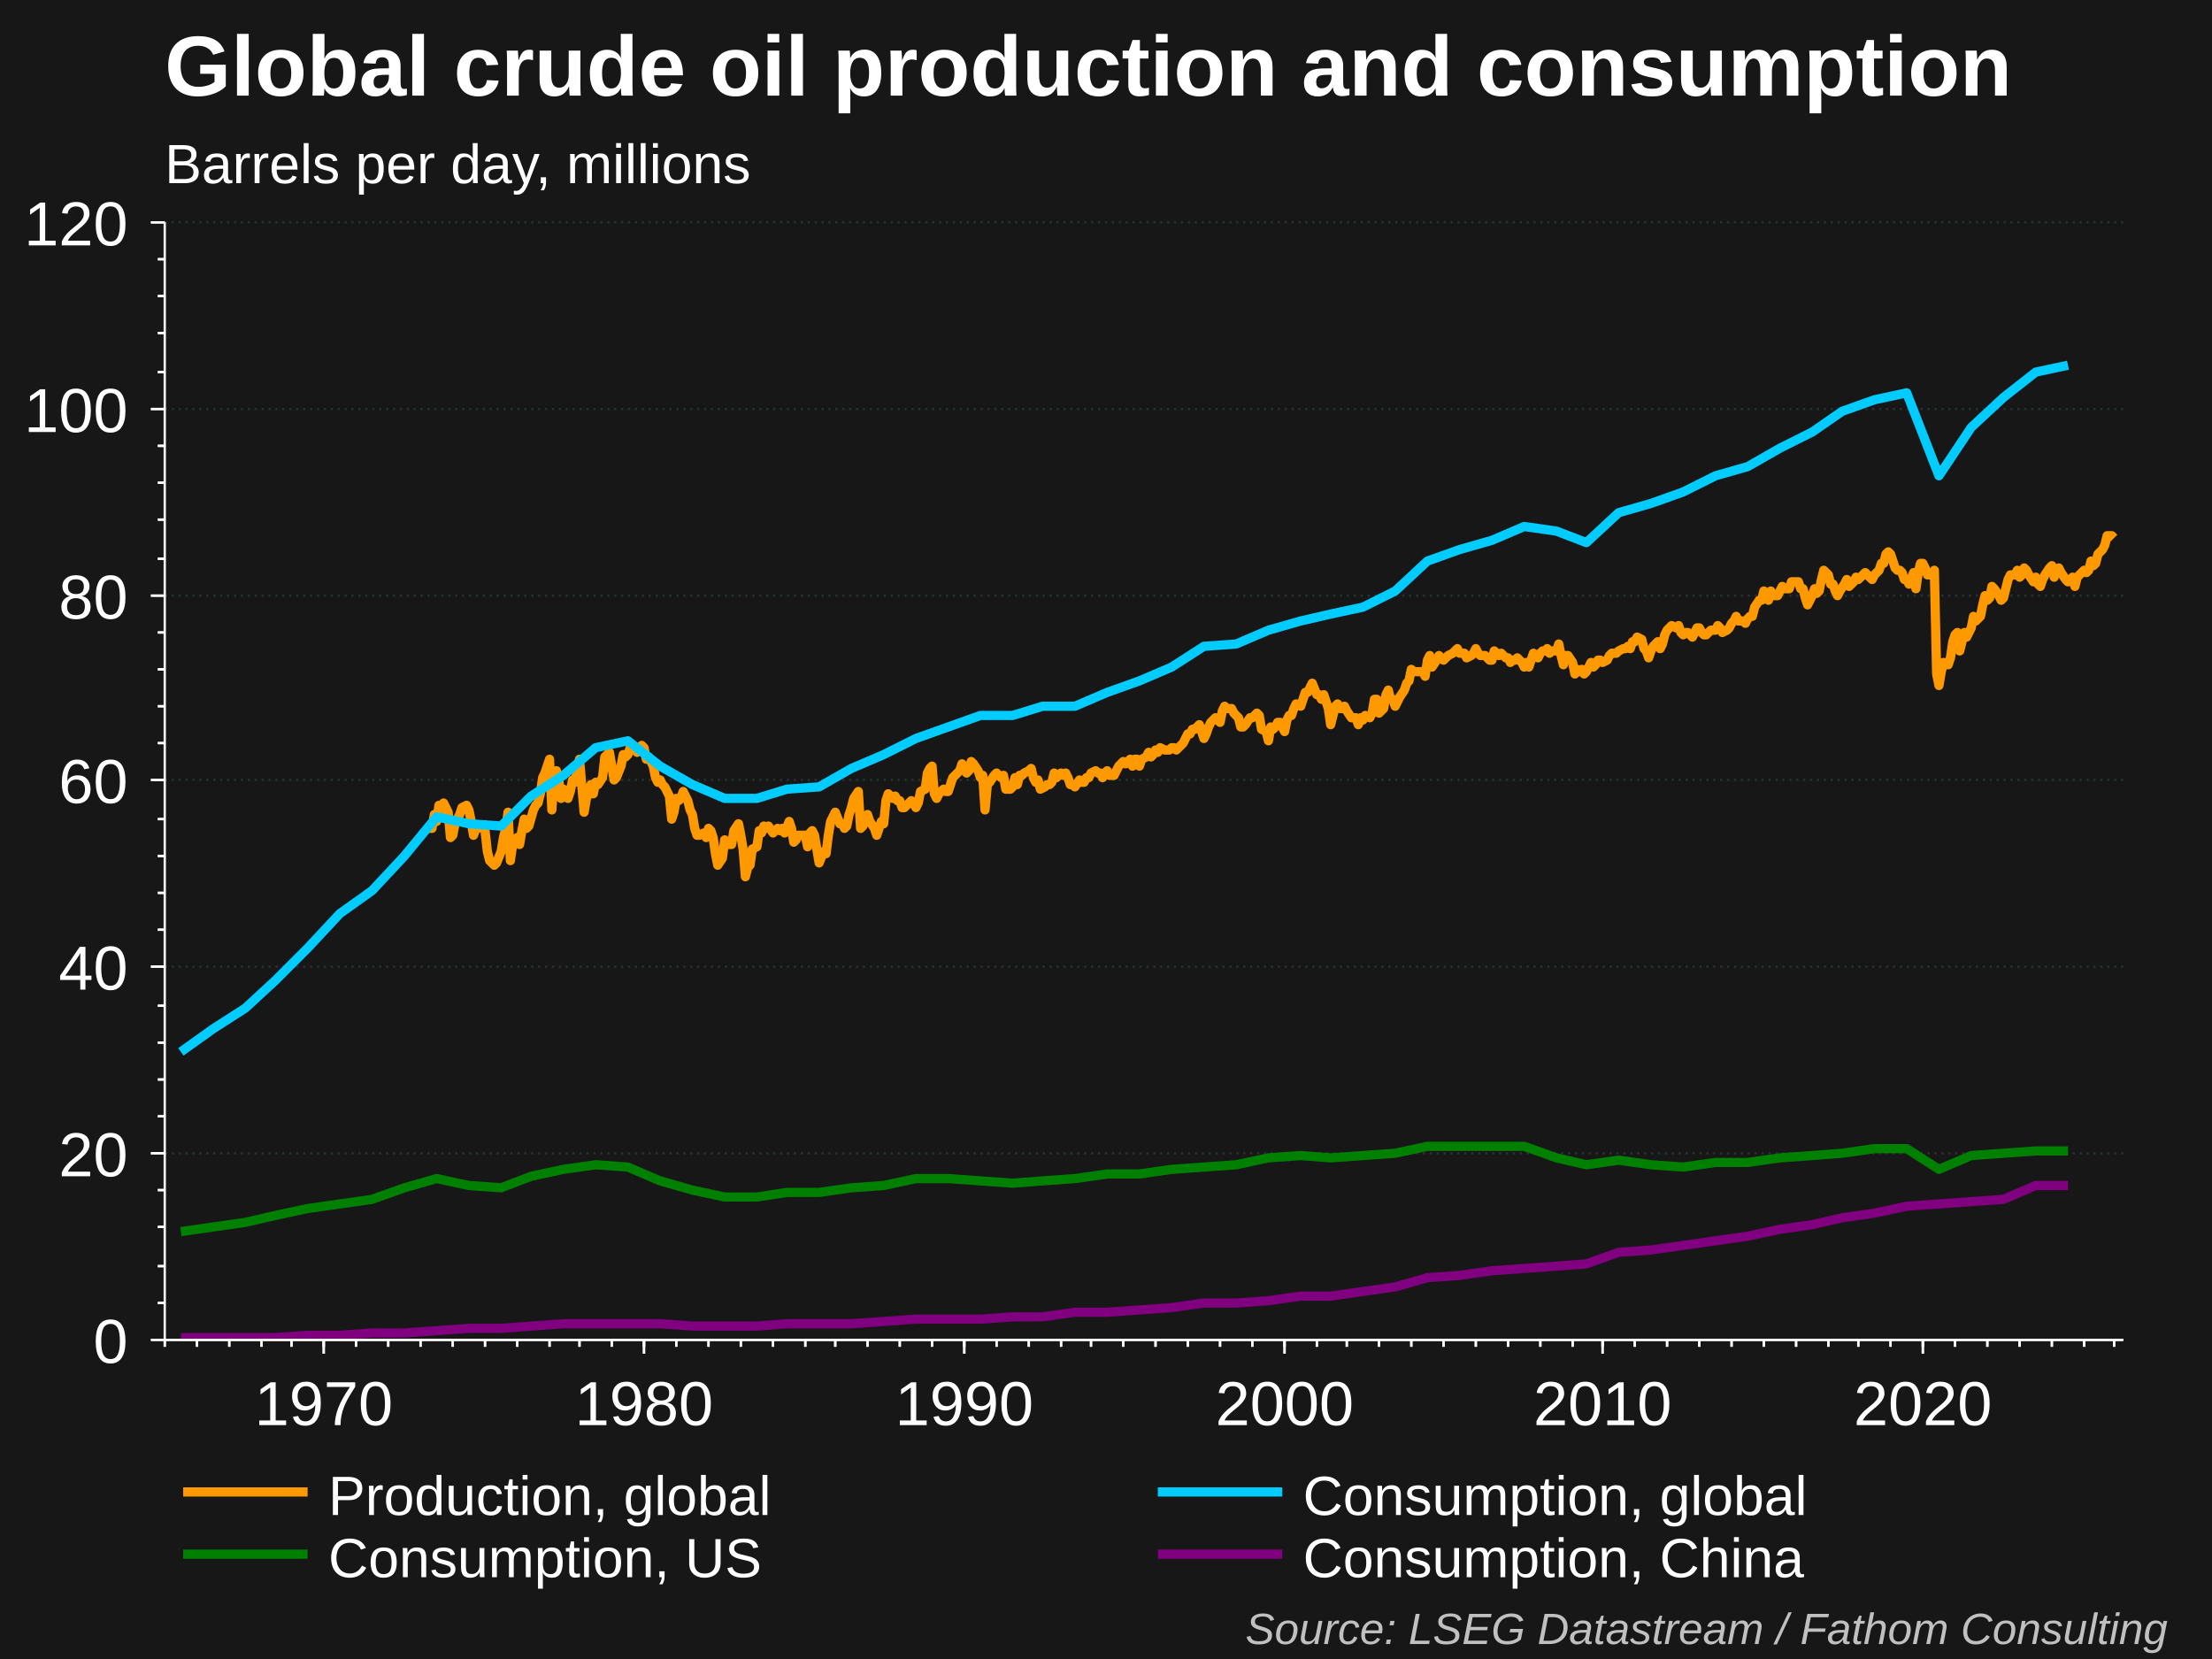
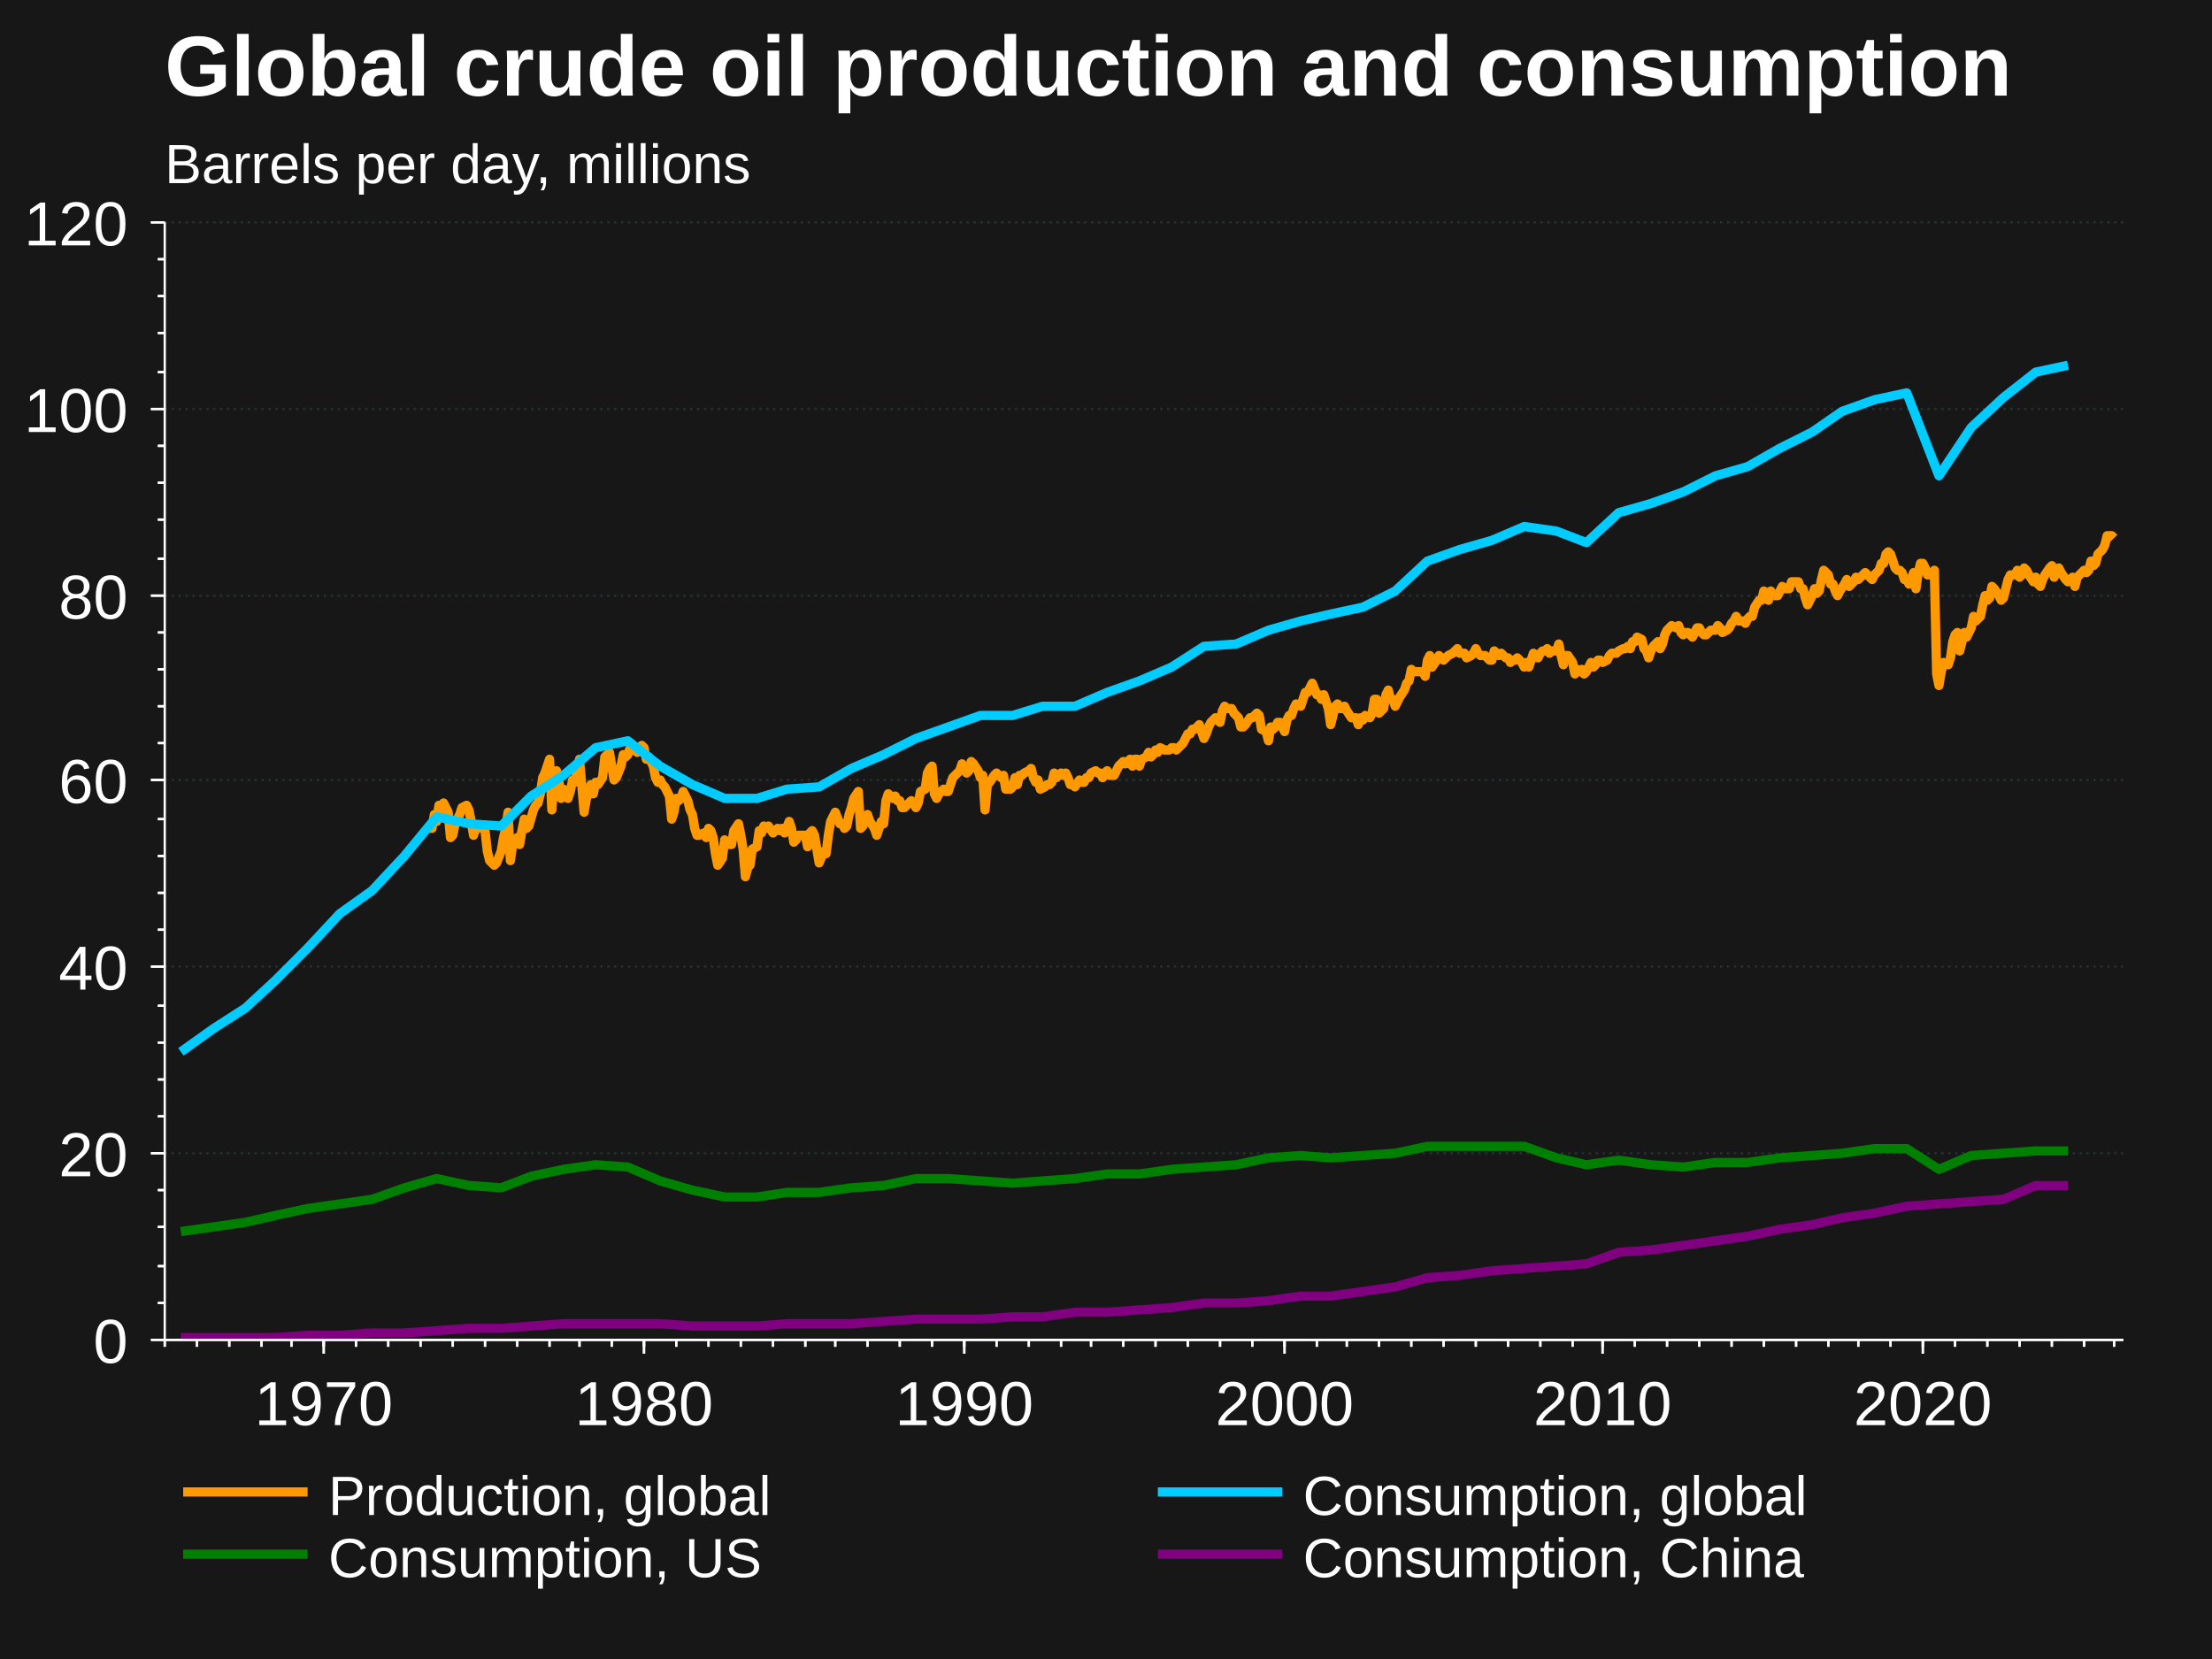
<svg xmlns="http://www.w3.org/2000/svg" xmlns:ns1="ns_custommenu" xml:space="preserve" viewBox="0 0 960 720" preserveAspectRatio="none">
  <g transform="translate(0.5,0.5)">
    <g />
    <g class="s0">
      <rect x="-1" y="-1" width="961" height="721" />
-     </g>
-     <g class="s1">
-       <g class="s2">
-         <text x="540" y="713">Source: LSEG Datastream / Fathom Consulting</text>
-       </g>
    </g>
    <g class="s3">
      <g class="s4">
        <text x="71" y="41">Global crude oil production and consumption</text>
      </g>
      <g class="s5">
        <text x="71" y="79">Barrels per day, millions</text>
      </g>
      <g class="s6">
        <text x="71" y="88" />
      </g>
      <g class="s7">
        <line x1="71" y1="581" x2="921" y2="581" />
        <line x1="71" y1="500" x2="921" y2="500" />
        <line x1="71" y1="419" x2="921" y2="419" />
        <line x1="71" y1="338" x2="921" y2="338" />
        <line x1="71" y1="258" x2="921" y2="258" />
        <line x1="71" y1="177" x2="921" y2="177" />
        <line x1="71" y1="96" x2="921" y2="96" />
      </g>
      <g class="s8">
        <line x1="71" y1="581" x2="921" y2="581" />
      </g>
      <g style="clip-path:url(#c0);">
        <g id="n0">
          <g class="s9">
            <polyline points="184,359 185,359 187,359 188,353 189,356 190,349 191,352 192,348 194,352 195,363 196,362 197,357 198,355 199,353 200,350 202,349 203,351 204,356 205,362 206,359 207,359 209,358 210,360 211,369 212,373 213,374 214,375 215,374 217,369 218,363 219,359 220,352 221,373 222,366 224,363 225,366 226,360 227,355 228,359 229,358 231,351 232,349 233,348 234,344 235,337 236,335 238,329 239,351 240,336 241,334 242,338 243,346 244,342 246,346 247,343 248,338 249,339 250,334 251,329 253,352 254,346 255,344 256,340 257,344 258,339 259,340 261,337 262,328 263,327 264,326 265,332 266,338 267,337 269,332 270,327 271,328 272,327 273,324 275,325 276,326 277,324 278,323 279,324 280,329 281,328 283,332 284,337 285,339 286,338 287,340 288,341 290,345 291,355 292,352 293,346 294,347 295,346 296,343 298,347 299,351 300,353 301,359 302,362 303,362 305,361 306,363 307,359 308,360 309,363 310,370 311,375 313,372 314,364 315,366 316,366 317,366 318,360 320,357 321,362 322,368 323,380 324,376 325,375 326,368 328,367 329,360 330,361 331,358 332,359 333,358 335,361 336,360 337,359 338,360 339,359 340,361 342,356 343,359 344,365 345,364 346,362 347,362 349,362 350,367 351,361 352,360 353,362 354,368 355,374 357,369 358,370 359,362 360,356 361,354 362,352 364,357 365,357 366,359 367,358 368,353 369,350 370,346 372,343 373,359 374,358 375,354 376,353 377,356 379,359 380,362 381,359 382,356 383,357 384,347 385,344 387,346 388,345 389,347 390,347 391,350 392,350 394,348 395,347 396,348 397,350 398,348 399,343 401,342 402,335 403,333 404,332 405,344 406,346 407,344 409,342 410,343 411,343 412,340 413,337 414,336 416,334 417,331 418,333 419,335 420,334 421,330 422,331 424,334 425,337 426,336 427,351 428,340 429,339 431,336 432,335 433,336 434,337 435,336 436,342 438,342 439,341 440,337 441,340 442,336 443,336 444,335 446,334 447,333 448,337 449,339 450,338 451,342 453,341 454,340 455,340 456,339 457,335 458,337 460,335 461,336 462,335 463,337 464,340 465,340 466,341 468,338 469,339 470,339 471,337 472,337 473,335 475,334 476,335 477,335 478,337 479,335 480,334 481,336 483,336 484,334 485,332 486,331 487,330 488,331 490,329 491,332 492,329 493,329 494,332 495,329 497,328 498,326 499,328 500,327 501,325 502,326 503,324 505,325 506,325 507,325 508,324 509,324 510,325 512,323 513,322 514,320 515,318 516,318 517,316 518,316 520,314 521,317 522,320 523,318 524,315 525,313 527,311 528,312 529,313 530,308 531,306 532,307 534,307 535,309 536,310 537,311 538,315 539,315 540,314 542,311 543,311 544,310 545,309 546,310 547,316 549,317 550,321 551,315 552,316 553,315 554,313 555,313 557,317 558,312 559,310 560,310 561,307 562,305 564,306 565,303 566,300 567,300 568,298 569,296 571,301 572,301 573,303 574,301 575,304 576,307 577,314 579,306 580,305 581,307 582,307 583,306 584,308 586,311 587,311 588,311 589,314 590,311 591,312 592,310 594,311 595,309 596,303 597,303 598,309 600,307 601,301 602,299 603,303 604,303 605,306 606,304 607,302 609,299 610,296 611,295 612,290 613,291 614,291 616,291 617,291 618,293 619,286 620,284 621,289 623,286 624,284 625,285 626,286 627,285 628,284 630,283 631,282 632,281 633,283 634,283 635,283 636,285 638,284 639,283 640,281 641,283 642,284 643,284 644,284 646,286 647,286 648,282 649,283 650,284 651,283 653,285 654,285 655,287 656,286 657,286 658,285 660,287 661,289 662,287 663,289 664,286 665,283 667,285 668,283 669,282 670,282 671,281 672,283 673,282 675,282 676,279 677,284 678,288 679,284 680,284 682,287 683,292 684,290 685,291 686,290 687,292 688,291 690,287 691,289 692,288 693,286 694,286 695,287 697,286 698,284 699,283 700,283 701,283 702,282 704,281 705,281 706,280 707,281 708,278 709,278 710,276 712,277 713,281 714,282 715,285 716,282 717,280 719,278 720,281 721,279 722,275 723,273 724,272 725,271 727,272 728,271 729,274 730,275 731,274 732,274 734,276 735,274 736,272 737,272 738,274 739,275 740,275 742,273 743,273 744,273 745,271 746,272 747,274 749,273 750,272 751,270 752,269 753,267 754,269 756,269 757,270 758,268 759,267 760,267 761,263 763,260 764,260 765,256 766,259 767,260 768,256 769,258 771,258 772,256 773,254 774,255 775,255 776,255 777,252 779,252 780,252 781,255 782,255 783,259 784,262 786,258 787,255 788,257 789,256 790,251 791,247 793,249 794,253 795,253 796,256 797,258 798,256 800,253 801,251 802,254 803,253 804,252 805,250 806,251 808,249 809,248 810,249 811,250 812,251 813,249 815,247 816,244 817,244 818,240 819,239 820,240 822,246 823,247 824,247 825,248 826,251 827,251 828,253 830,248 831,255 832,248 833,244 834,244 835,246 836,249 838,249 839,247 840,292 841,297 842,291 843,287 845,288 846,285 847,278 848,275 849,274 850,282 852,274 853,276 854,274 855,272 856,267 857,269 859,267 860,262 861,258 862,260 863,259 864,254 865,255 867,258 868,260 869,259 870,255 871,251 872,249 874,249 875,247 876,250 877,249 878,246 879,247 880,249 882,252 883,250 884,253 885,254 886,251 887,249 889,246 890,245 891,250 892,247 893,246 894,248 896,251 897,252 898,251 899,250 900,254 901,250 902,249 904,247 905,248 906,247 907,243 908,245 909,244 910,240 912,238 913,236 914,232 915,232 916,232 917,233" />
          </g>
          <g class="s10" />
        </g>
        <g id="n1">
          <g class="s11">
            <polyline points="78,456 92,446 106,437 119,425 133,411 147,396 161,386 175,371 189,354 203,357 217,358 230,345 244,336 258,324 272,321 286,332 300,340 314,346 328,346 341,342 355,341 369,333 383,327 397,320 411,315 425,310 439,310 452,306 466,306 480,300 494,295 508,289 522,280 536,279 550,273 564,269 577,266 591,263 605,256 619,243 633,238 647,234 661,228 675,230 688,235 702,222 716,218 730,213 744,206 758,202 772,194 786,187 799,178 813,173 827,170 841,206 855,185 869,172 883,161 897,158" />
          </g>
          <g class="s12" />
        </g>
        <g id="n2">
          <g class="s13">
            <polyline points="78,534 92,532 106,530 119,527 133,524 147,522 161,520 175,515 189,511 203,514 217,515 230,510 244,507 258,505 272,506 286,512 300,516 314,519 328,519 341,517 355,517 369,515 383,514 397,511 411,511 425,512 439,513 452,512 466,511 480,509 494,509 508,507 522,506 536,505 550,502 564,501 577,502 591,501 605,500 619,497 633,497 647,497 661,497 675,502 688,505 702,503 716,505 730,506 744,504 758,504 772,502 786,501 799,500 813,498 827,498 841,507 855,501 869,500 883,499 897,499" />
          </g>
          <g class="s14" />
        </g>
        <g id="n3">
          <g class="s15">
            <polyline points="78,580 92,580 106,580 119,580 133,579 147,579 161,578 175,578 189,577 203,576 217,576 230,575 244,574 258,574 272,574 286,574 300,575 314,575 328,575 341,574 355,574 369,574 383,573 397,572 411,572 425,572 439,571 452,571 466,569 480,569 494,568 508,567 522,565 536,565 550,564 564,562 577,562 591,560 605,558 619,554 633,553 647,551 661,550 675,549 688,548 702,543 716,542 730,540 744,538 758,536 772,533 786,531 799,528 813,526 827,523 841,522 855,521 869,520 883,514 897,514" />
          </g>
          <g class="s16" />
        </g>
      </g>
      <g class="s17">
        <g class="s18">
          <line x1="71" y1="581" x2="921" y2="581" />
          <line x1="140" y1="581" x2="140" y2="587" />
          <line x1="140" y1="581" x2="140" y2="587" />
          <line x1="279" y1="581" x2="279" y2="587" />
          <line x1="279" y1="581" x2="279" y2="587" />
          <line x1="418" y1="581" x2="418" y2="587" />
          <line x1="418" y1="581" x2="418" y2="587" />
          <line x1="557" y1="581" x2="557" y2="587" />
          <line x1="557" y1="581" x2="557" y2="587" />
          <line x1="695" y1="581" x2="695" y2="587" />
          <line x1="695" y1="581" x2="695" y2="587" />
          <line x1="834" y1="581" x2="834" y2="587" />
          <line x1="834" y1="581" x2="834" y2="587" />
          <line x1="71" y1="581" x2="71" y2="584" />
          <line x1="71" y1="581" x2="71" y2="584" />
          <line x1="85" y1="581" x2="85" y2="584" />
          <line x1="85" y1="581" x2="85" y2="584" />
          <line x1="99" y1="581" x2="99" y2="584" />
          <line x1="99" y1="581" x2="99" y2="584" />
          <line x1="113" y1="581" x2="113" y2="584" />
          <line x1="113" y1="581" x2="113" y2="584" />
          <line x1="126" y1="581" x2="126" y2="584" />
          <line x1="126" y1="581" x2="126" y2="584" />
          <line x1="140" y1="581" x2="140" y2="584" />
          <line x1="140" y1="581" x2="140" y2="584" />
          <line x1="154" y1="581" x2="154" y2="584" />
          <line x1="154" y1="581" x2="154" y2="584" />
          <line x1="168" y1="581" x2="168" y2="584" />
          <line x1="168" y1="581" x2="168" y2="584" />
          <line x1="182" y1="581" x2="182" y2="584" />
          <line x1="182" y1="581" x2="182" y2="584" />
          <line x1="196" y1="581" x2="196" y2="584" />
          <line x1="196" y1="581" x2="196" y2="584" />
          <line x1="210" y1="581" x2="210" y2="584" />
          <line x1="210" y1="581" x2="210" y2="584" />
          <line x1="224" y1="581" x2="224" y2="584" />
          <line x1="224" y1="581" x2="224" y2="584" />
          <line x1="238" y1="581" x2="238" y2="584" />
          <line x1="238" y1="581" x2="238" y2="584" />
          <line x1="251" y1="581" x2="251" y2="584" />
          <line x1="251" y1="581" x2="251" y2="584" />
          <line x1="265" y1="581" x2="265" y2="584" />
          <line x1="265" y1="581" x2="265" y2="584" />
          <line x1="279" y1="581" x2="279" y2="584" />
          <line x1="279" y1="581" x2="279" y2="584" />
          <line x1="293" y1="581" x2="293" y2="584" />
          <line x1="293" y1="581" x2="293" y2="584" />
          <line x1="307" y1="581" x2="307" y2="584" />
          <line x1="307" y1="581" x2="307" y2="584" />
          <line x1="321" y1="581" x2="321" y2="584" />
          <line x1="321" y1="581" x2="321" y2="584" />
          <line x1="335" y1="581" x2="335" y2="584" />
          <line x1="335" y1="581" x2="335" y2="584" />
          <line x1="349" y1="581" x2="349" y2="584" />
          <line x1="349" y1="581" x2="349" y2="584" />
          <line x1="362" y1="581" x2="362" y2="584" />
          <line x1="362" y1="581" x2="362" y2="584" />
          <line x1="376" y1="581" x2="376" y2="584" />
          <line x1="376" y1="581" x2="376" y2="584" />
          <line x1="390" y1="581" x2="390" y2="584" />
          <line x1="390" y1="581" x2="390" y2="584" />
          <line x1="404" y1="581" x2="404" y2="584" />
          <line x1="404" y1="581" x2="404" y2="584" />
          <line x1="418" y1="581" x2="418" y2="584" />
          <line x1="418" y1="581" x2="418" y2="584" />
          <line x1="432" y1="581" x2="432" y2="584" />
          <line x1="432" y1="581" x2="432" y2="584" />
          <line x1="446" y1="581" x2="446" y2="584" />
          <line x1="446" y1="581" x2="446" y2="584" />
          <line x1="460" y1="581" x2="460" y2="584" />
          <line x1="460" y1="581" x2="460" y2="584" />
          <line x1="473" y1="581" x2="473" y2="584" />
          <line x1="473" y1="581" x2="473" y2="584" />
          <line x1="487" y1="581" x2="487" y2="584" />
          <line x1="487" y1="581" x2="487" y2="584" />
          <line x1="501" y1="581" x2="501" y2="584" />
          <line x1="501" y1="581" x2="501" y2="584" />
          <line x1="515" y1="581" x2="515" y2="584" />
          <line x1="515" y1="581" x2="515" y2="584" />
          <line x1="529" y1="581" x2="529" y2="584" />
          <line x1="529" y1="581" x2="529" y2="584" />
          <line x1="543" y1="581" x2="543" y2="584" />
          <line x1="543" y1="581" x2="543" y2="584" />
          <line x1="557" y1="581" x2="557" y2="584" />
          <line x1="557" y1="581" x2="557" y2="584" />
          <line x1="571" y1="581" x2="571" y2="584" />
          <line x1="571" y1="581" x2="571" y2="584" />
          <line x1="584" y1="581" x2="584" y2="584" />
          <line x1="584" y1="581" x2="584" y2="584" />
          <line x1="598" y1="581" x2="598" y2="584" />
          <line x1="598" y1="581" x2="598" y2="584" />
          <line x1="612" y1="581" x2="612" y2="584" />
          <line x1="612" y1="581" x2="612" y2="584" />
          <line x1="626" y1="581" x2="626" y2="584" />
          <line x1="626" y1="581" x2="626" y2="584" />
          <line x1="640" y1="581" x2="640" y2="584" />
          <line x1="640" y1="581" x2="640" y2="584" />
          <line x1="654" y1="581" x2="654" y2="584" />
          <line x1="654" y1="581" x2="654" y2="584" />
          <line x1="668" y1="581" x2="668" y2="584" />
          <line x1="668" y1="581" x2="668" y2="584" />
          <line x1="682" y1="581" x2="682" y2="584" />
          <line x1="682" y1="581" x2="682" y2="584" />
          <line x1="695" y1="581" x2="695" y2="584" />
          <line x1="695" y1="581" x2="695" y2="584" />
          <line x1="709" y1="581" x2="709" y2="584" />
          <line x1="709" y1="581" x2="709" y2="584" />
          <line x1="723" y1="581" x2="723" y2="584" />
          <line x1="723" y1="581" x2="723" y2="584" />
          <line x1="737" y1="581" x2="737" y2="584" />
          <line x1="737" y1="581" x2="737" y2="584" />
          <line x1="751" y1="581" x2="751" y2="584" />
          <line x1="751" y1="581" x2="751" y2="584" />
          <line x1="765" y1="581" x2="765" y2="584" />
          <line x1="765" y1="581" x2="765" y2="584" />
          <line x1="779" y1="581" x2="779" y2="584" />
          <line x1="779" y1="581" x2="779" y2="584" />
          <line x1="793" y1="581" x2="793" y2="584" />
          <line x1="793" y1="581" x2="793" y2="584" />
          <line x1="806" y1="581" x2="806" y2="584" />
          <line x1="806" y1="581" x2="806" y2="584" />
          <line x1="820" y1="581" x2="820" y2="584" />
          <line x1="820" y1="581" x2="820" y2="584" />
          <line x1="834" y1="581" x2="834" y2="584" />
          <line x1="834" y1="581" x2="834" y2="584" />
          <line x1="848" y1="581" x2="848" y2="584" />
          <line x1="848" y1="581" x2="848" y2="584" />
          <line x1="862" y1="581" x2="862" y2="584" />
          <line x1="862" y1="581" x2="862" y2="584" />
          <line x1="876" y1="581" x2="876" y2="584" />
          <line x1="876" y1="581" x2="876" y2="584" />
          <line x1="890" y1="581" x2="890" y2="584" />
          <line x1="890" y1="581" x2="890" y2="584" />
          <line x1="904" y1="581" x2="904" y2="584" />
          <line x1="904" y1="581" x2="904" y2="584" />
          <line x1="917" y1="581" x2="917" y2="584" />
          <line x1="917" y1="581" x2="917" y2="584" />
          <g class="s19">
            <g class="s20">
              <text x="140" y="618">1970</text>
              <text x="279" y="618">1980</text>
              <text x="418" y="618">1990</text>
              <text x="557" y="618">2000</text>
              <text x="695" y="618">2010</text>
              <text x="834" y="618">2020</text>
            </g>
          </g>
          <g class="s19">
            <g class="s20" />
          </g>
        </g>
        <g class="s21" />
        <g class="s22">
          <line x1="71" y1="581" x2="71" y2="96" />
          <line x1="71" y1="581" x2="65" y2="581" />
          <line x1="71" y1="581" x2="65" y2="581" />
          <line x1="71" y1="500" x2="65" y2="500" />
          <line x1="71" y1="500" x2="65" y2="500" />
          <line x1="71" y1="419" x2="65" y2="419" />
          <line x1="71" y1="419" x2="65" y2="419" />
          <line x1="71" y1="338" x2="65" y2="338" />
          <line x1="71" y1="338" x2="65" y2="338" />
          <line x1="71" y1="258" x2="65" y2="258" />
          <line x1="71" y1="258" x2="65" y2="258" />
          <line x1="71" y1="177" x2="65" y2="177" />
          <line x1="71" y1="177" x2="65" y2="177" />
          <line x1="71" y1="96" x2="65" y2="96" />
          <line x1="71" y1="96" x2="65" y2="96" />
          <line x1="71" y1="565" x2="68" y2="565" />
          <line x1="71" y1="565" x2="68" y2="565" />
          <line x1="71" y1="549" x2="68" y2="549" />
          <line x1="71" y1="549" x2="68" y2="549" />
          <line x1="71" y1="532" x2="68" y2="532" />
          <line x1="71" y1="532" x2="68" y2="532" />
          <line x1="71" y1="516" x2="68" y2="516" />
          <line x1="71" y1="516" x2="68" y2="516" />
          <line x1="71" y1="484" x2="68" y2="484" />
          <line x1="71" y1="484" x2="68" y2="484" />
          <line x1="71" y1="468" x2="68" y2="468" />
          <line x1="71" y1="468" x2="68" y2="468" />
          <line x1="71" y1="452" x2="68" y2="452" />
          <line x1="71" y1="452" x2="68" y2="452" />
          <line x1="71" y1="436" x2="68" y2="436" />
          <line x1="71" y1="436" x2="68" y2="436" />
          <line x1="71" y1="403" x2="68" y2="403" />
          <line x1="71" y1="403" x2="68" y2="403" />
          <line x1="71" y1="387" x2="68" y2="387" />
          <line x1="71" y1="387" x2="68" y2="387" />
          <line x1="71" y1="371" x2="68" y2="371" />
          <line x1="71" y1="371" x2="68" y2="371" />
          <line x1="71" y1="355" x2="68" y2="355" />
          <line x1="71" y1="355" x2="68" y2="355" />
          <line x1="71" y1="322" x2="68" y2="322" />
          <line x1="71" y1="322" x2="68" y2="322" />
          <line x1="71" y1="306" x2="68" y2="306" />
          <line x1="71" y1="306" x2="68" y2="306" />
          <line x1="71" y1="290" x2="68" y2="290" />
          <line x1="71" y1="290" x2="68" y2="290" />
          <line x1="71" y1="274" x2="68" y2="274" />
          <line x1="71" y1="274" x2="68" y2="274" />
          <line x1="71" y1="242" x2="68" y2="242" />
          <line x1="71" y1="242" x2="68" y2="242" />
          <line x1="71" y1="225" x2="68" y2="225" />
          <line x1="71" y1="225" x2="68" y2="225" />
          <line x1="71" y1="209" x2="68" y2="209" />
          <line x1="71" y1="209" x2="68" y2="209" />
          <line x1="71" y1="193" x2="68" y2="193" />
          <line x1="71" y1="193" x2="68" y2="193" />
          <line x1="71" y1="161" x2="68" y2="161" />
          <line x1="71" y1="161" x2="68" y2="161" />
          <line x1="71" y1="144" x2="68" y2="144" />
          <line x1="71" y1="144" x2="68" y2="144" />
          <line x1="71" y1="128" x2="68" y2="128" />
          <line x1="71" y1="128" x2="68" y2="128" />
          <line x1="71" y1="112" x2="68" y2="112" />
          <line x1="71" y1="112" x2="68" y2="112" />
          <g class="s23">
            <g class="s24">
              <text x="55" y="591" transform="rotate(360 55,581)">0</text>
              <text x="55" y="510" transform="rotate(360 55,500)">20</text>
              <text x="55" y="429" transform="rotate(360 55,419)">40</text>
              <text x="55" y="348" transform="rotate(360 55,338)">60</text>
              <text x="55" y="268" transform="rotate(360 55,258)">80</text>
              <text x="55" y="187" transform="rotate(360 55,177)">100</text>
              <text x="55" y="106" transform="rotate(360 55,96)">120</text>
            </g>
          </g>
          <g class="s23">
            <g class="s24" />
          </g>
        </g>
      </g>
    </g>
    <g class="s25">
      <g>
        <rect x="71" y="581" width="850" height="49" />
      </g>
    </g>
    <g class="s26">
      <g class="s27">
        <rect x="74" y="633" width="749" height="60" />
      </g>
      <g class="s9">
        <polyline points="79,647 133,647" />
      </g>
      <g class="s10" />
      <g class="s28">
        <text x="142" y="657">Production, global</text>
      </g>
      <g class="s11">
        <polyline points="502,647 556,647" />
      </g>
      <g class="s12" />
      <g class="s29">
        <text x="565" y="657">Consumption, global</text>
      </g>
      <g class="s13">
        <polyline points="79,674 133,674" />
      </g>
      <g class="s14" />
      <g class="s30">
        <text x="142" y="684">Consumption, US</text>
      </g>
      <g class="s15">
        <polyline points="502,674 556,674" />
      </g>
      <g class="s16" />
      <g class="s31">
        <text x="565" y="684">Consumption, China</text>
      </g>
    </g>
    <g />
  </g>
  <defs>
    <clipPath id="c0">
      <rect x="71" y="96" width="850" height="485" />
    </clipPath>
    <ns1:menu id="CustomMenu">
      <ns1:item action="CopySVG">&amp;Copy SVG</ns1:item>
      <ns1:item action="SaveAs">&amp;Save SVG As...</ns1:item>
      <ns1:item action="ViewSource">View Sourc&amp;e...</ns1:item>
      <ns1:item action="About">About SVG Viewer...</ns1:item>
    </ns1:menu>
  </defs>
  <style type="text/css">
  
   svg { font-family:Tahoma; stroke:black; shape-rendering:auto; width:100%; height:100%;}
   line, polyline { fill:none; stroke-linejoin:round; }
   text { stroke:none; fill:black; fill-opacity:1; text-rendering:geometricPrecision; pointer-events:none; }
   .selectedEvent { stroke-opacity: 0.6; stroke-dasharray: 0; }
   .s0 { stroke:none; fill:#171717; }
   .s1 { font-family:"Arial"; font-size:19px; font-weight:normal; font-style:italic; } .s1 text { fill:#C0C0C0; text-decoration:none; white-space:pre; }
   .s2 { text-anchor:start; }
   .s3 { stroke:#FFFFFF; stroke-width:1; font-family:"Arial"; font-size:21px; font-weight:normal; font-style:normal; } .s3 text { fill:#FFFFFF; text-decoration:none; }
   .s4 { text-anchor:start; font-family:"Arial"; font-size:37px; font-weight:bold; font-style:normal; } .s4 text { fill:#FFFFFF; text-decoration:none; }
   .s5 { text-anchor:start; font-family:"Arial"; font-size:24px; font-weight:normal; font-style:normal; } .s5 text { fill:#FFFFFF; text-decoration:none; }
   .s6 { text-anchor:middle; font-family:"Arial"; font-size:19px; font-weight:normal; font-style:normal; } .s6 text { fill:#FFFFFF; text-decoration:none; }
   .s7 { stroke:#36494F; stroke-opacity:0.50; stroke-width:1; stroke-dasharray:1,2; }
   .s8 { stroke:#FFFFFF; stroke-width:1; stroke-dasharray:none; }
   .s9 { stroke:#FF9900; stroke-width:4; stroke-dasharray:none; }
   .s10 { stroke:#FF9900; stroke-width:2; stroke-dasharray:none; fill:#FF9900; }
   .s11 { stroke:#00CCFF; stroke-width:4; stroke-dasharray:none; }
   .s12 { stroke:#00CCFF; stroke-width:2; stroke-dasharray:none; fill:#00CCFF; }
   .s13 { stroke:#008000; stroke-width:4; stroke-dasharray:none; }
   .s14 { stroke:#0000FF; stroke-width:2; stroke-dasharray:none; fill:#0000FF; }
   .s15 { stroke:#800080; stroke-width:4; stroke-dasharray:none; }
   .s16 { stroke:#00FFFF; stroke-width:2; stroke-dasharray:none; fill:#00FFFF; }
   .s17 { stroke:#FFFFFF; font-family:"Arial"; font-size:27px; font-weight:normal; font-style:normal; } .s17 text { fill:#FFFFFF; text-decoration:none; }
   .s18 { stroke-width:1; stroke-dasharray:none; }
   .s19 { text-anchor:middle; }
   .s20 { font-family:"Arial"; font-size:27px; font-weight:normal; font-style:normal; } .s20 text { fill:#FFFFFF; text-decoration:none; }
   .s21 { stroke-width:1; stroke-dasharray:none; }
   .s22 { stroke-width:1; stroke-dasharray:none; }
   .s23 { text-anchor:end; }
   .s24 { font-family:"Arial"; font-size:27px; font-weight:normal; font-style:normal; } .s24 text { fill:#FFFFFF; text-decoration:none; }
   .s25 { stroke:#FFFF8B; stroke-opacity:0; stroke-width:4; stroke-dasharray:12,12; fill:none; pointer-events:all; }
   .s26 { font-family:"Arial"; font-size:24px; font-weight:normal; font-style:normal; } .s26 text { fill:#FFFFFF; text-decoration:none; }
   .s27 { stroke:none; stroke-width:1; fill:none; }
   .s28 { font-family:"Arial"; font-size:24px; font-weight:normal; font-style:normal; } .s28 text { fill:#FFFFFF; text-decoration:none; }
   .s29 { font-family:"Arial"; font-size:24px; font-weight:normal; font-style:normal; } .s29 text { fill:#FFFFFF; text-decoration:none; }
   .s30 { font-family:"Arial"; font-size:24px; font-weight:normal; font-style:normal; } .s30 text { fill:#FFFFFF; text-decoration:none; }
   .s31 { font-family:"Arial"; font-size:24px; font-weight:normal; font-style:normal; } .s31 text { fill:#FFFFFF; text-decoration:none; }
  
 </style>
</svg>
